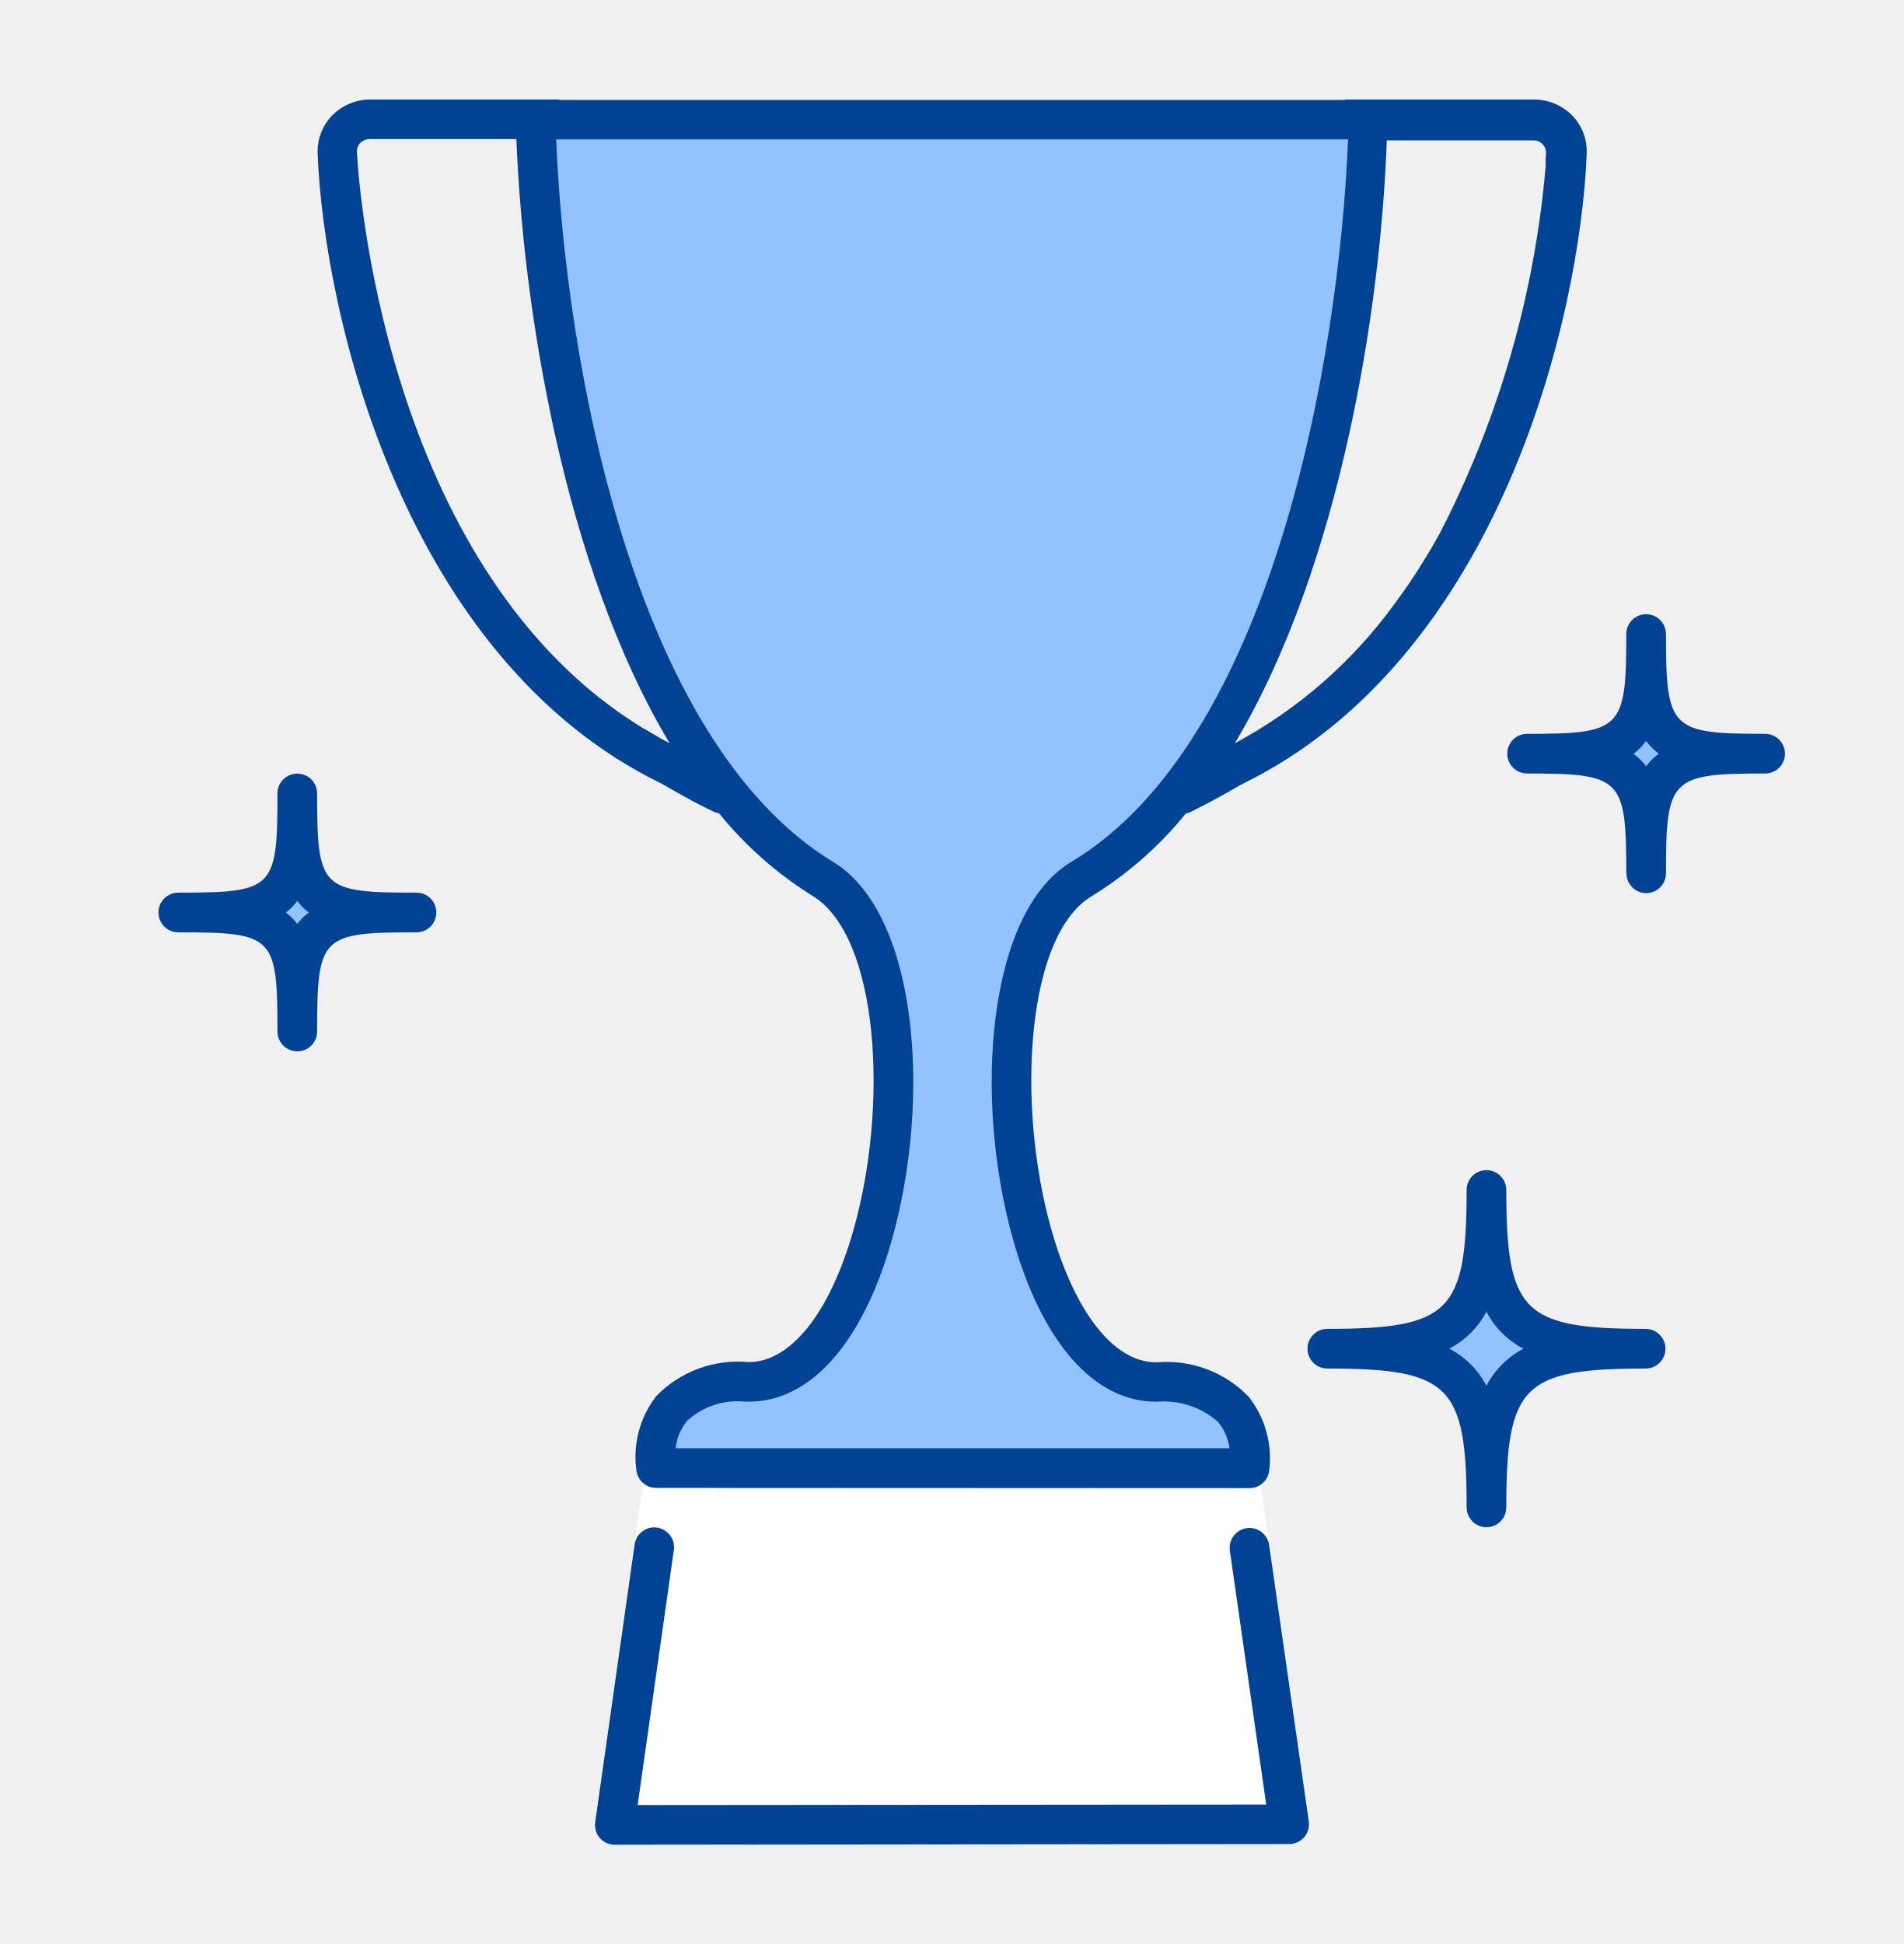
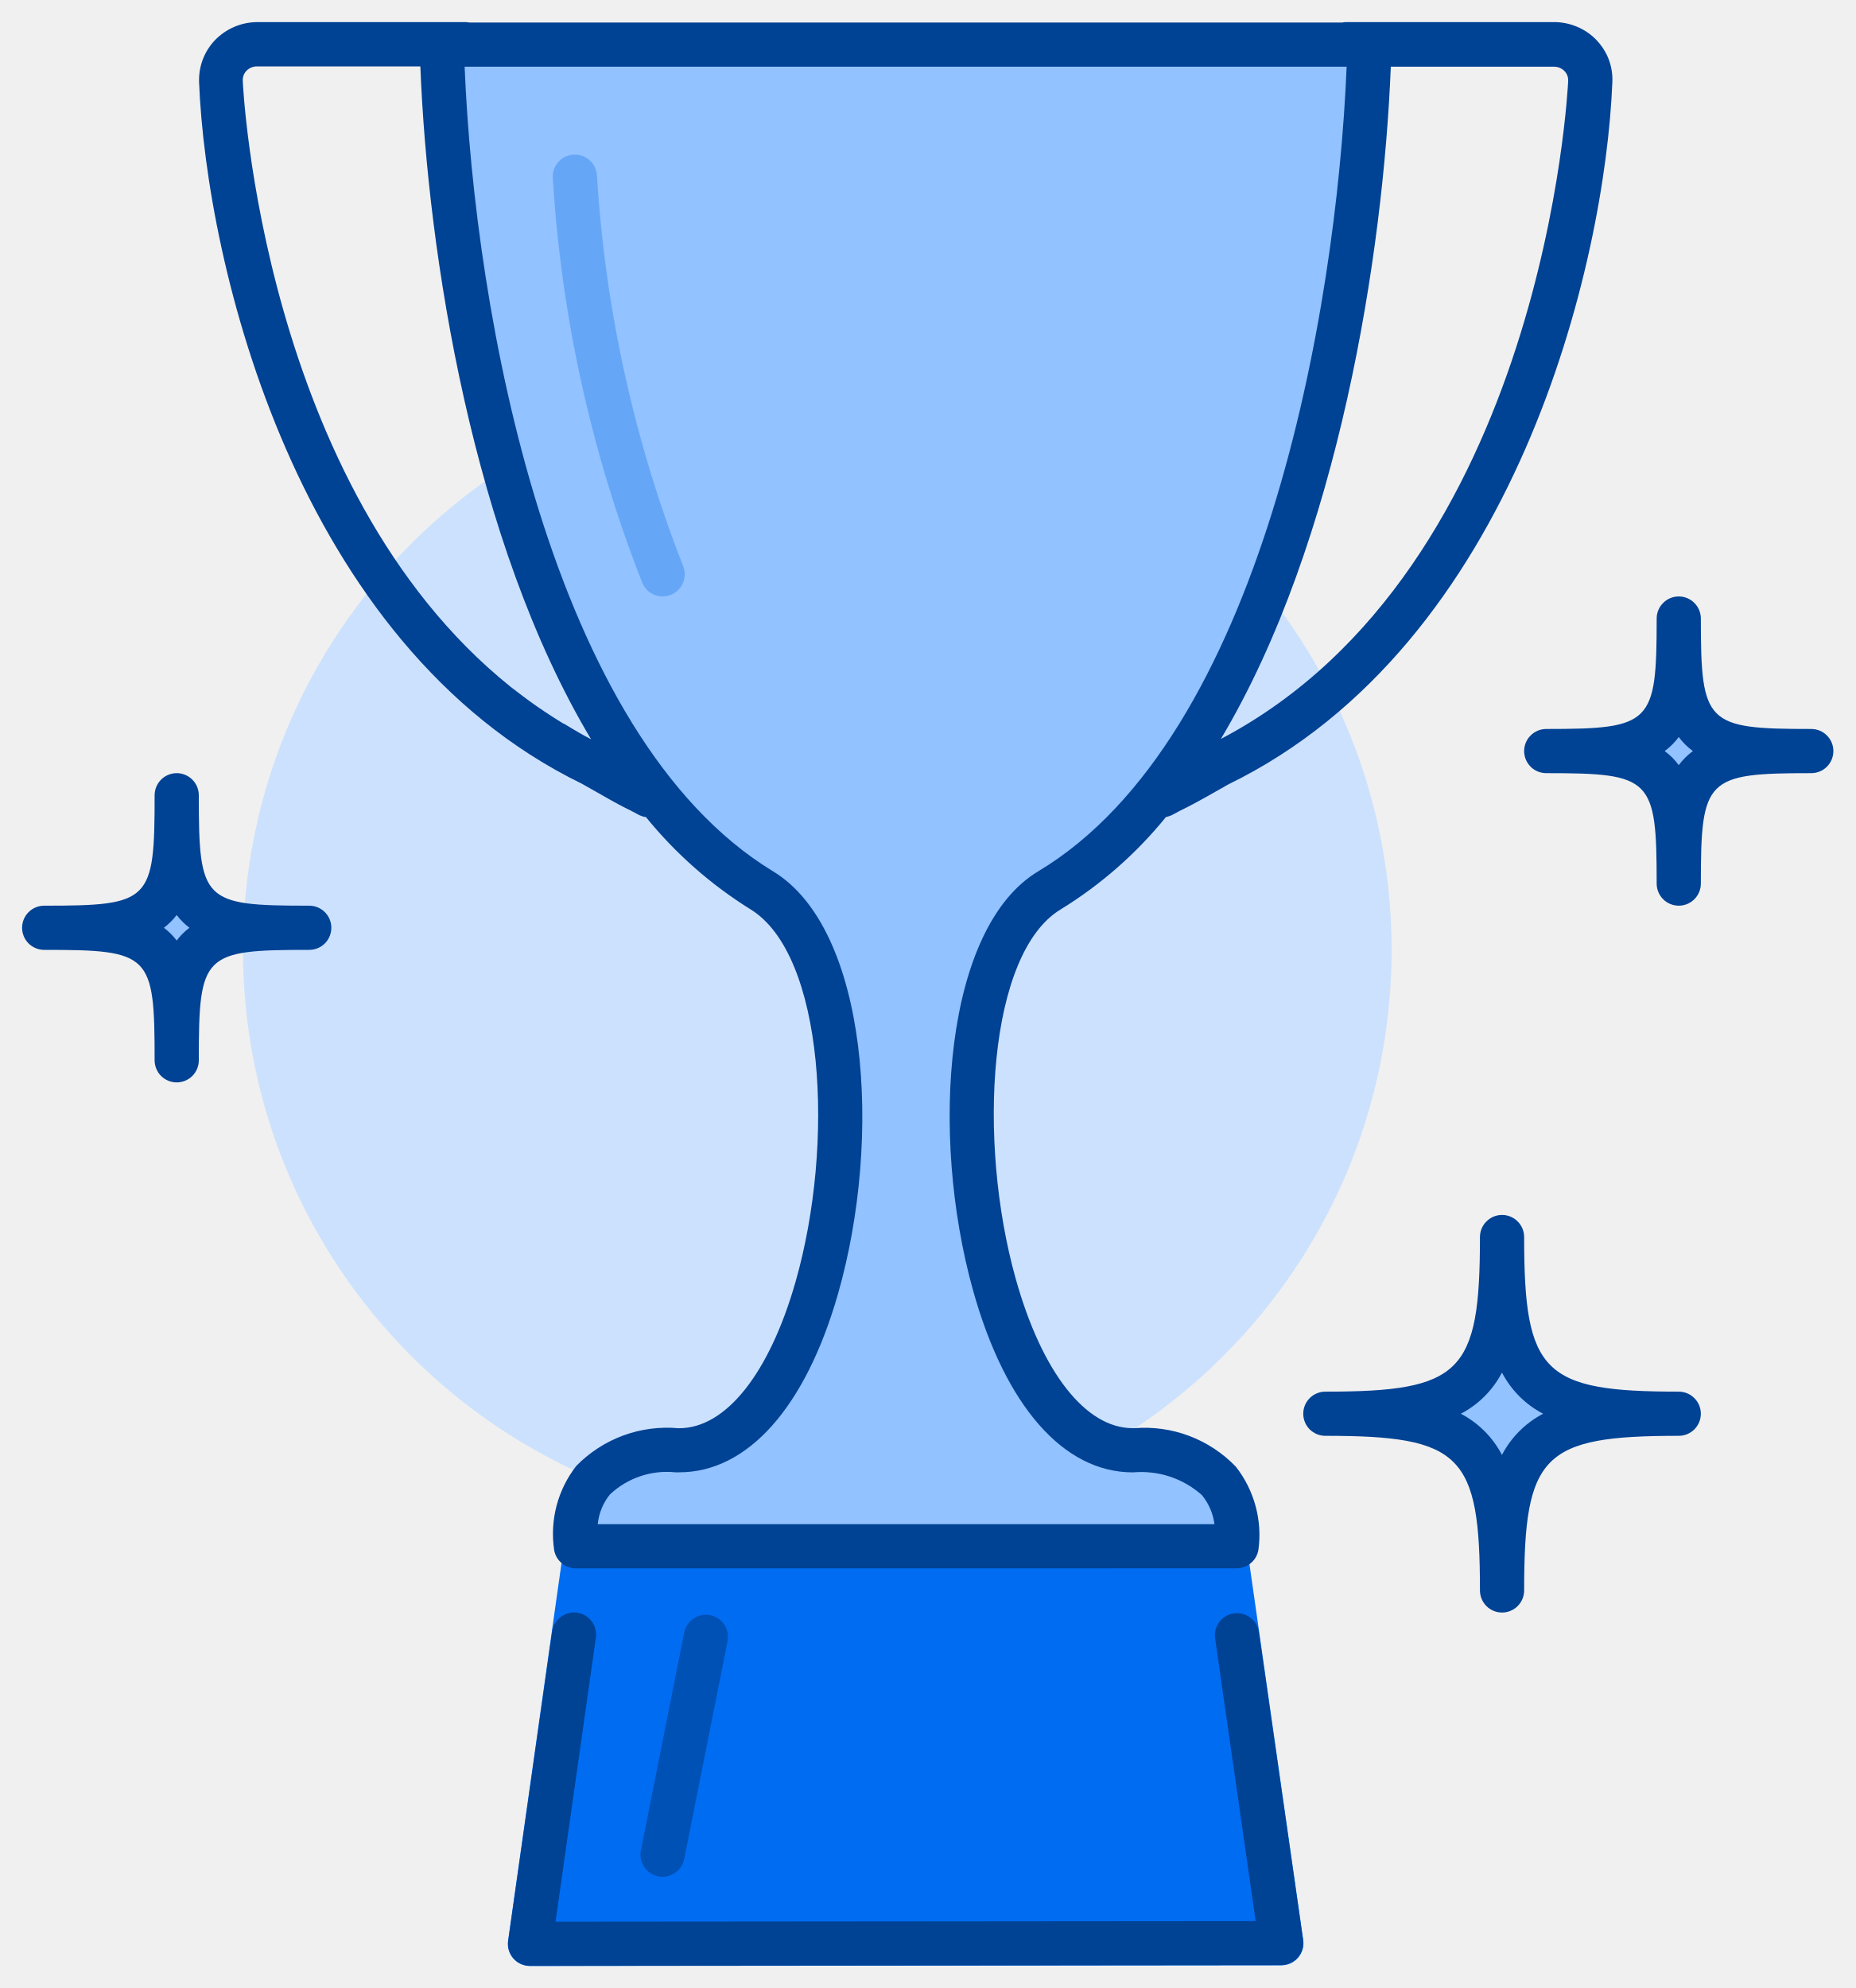
- <svg xmlns="http://www.w3.org/2000/svg" width="48" height="49" viewBox="0 0 48 49" fill="none">
-   <g clip-path="url(#clip0_1_4960)">
-     <mask id="mask0_1_4960" style="mask-type:luminance" maskUnits="userSpaceOnUse" x="0" y="0" width="48" height="49">
-       <path d="M48 0.5H0V48.5H48V0.5Z" fill="white" />
-     </mask>
-     <g mask="url(#mask0_1_4960)">
-       <path d="M33 45.914L31.5 35.429C31.491 35.296 31.429 35.173 31.328 35.086C31.228 34.999 31.097 34.955 30.965 34.964C30.832 34.974 30.708 35.035 30.621 35.136C30.534 35.236 30.491 35.367 30.5 35.5L17.48 35.51C17.48 35.383 17.432 35.262 17.346 35.169C17.259 35.077 17.141 35.02 17.015 35.012C16.889 35.003 16.764 35.042 16.666 35.121C16.567 35.201 16.503 35.315 16.485 35.44L15 45.93C14.99 46.001 14.995 46.074 15.016 46.143C15.037 46.212 15.072 46.276 15.119 46.33C15.167 46.384 15.225 46.427 15.291 46.456C15.357 46.486 15.428 46.501 15.5 46.5L32.5 46.485C32.572 46.486 32.644 46.471 32.709 46.441C32.775 46.412 32.834 46.368 32.881 46.314C32.929 46.26 32.964 46.196 32.984 46.127C33.005 46.058 33.01 45.985 33 45.914Z" fill="white" />
-       <path d="M24 37H31.492C31.492 37 31.857 34.813 29.15 34.827C25.391 34.847 24.15 24.015 27.258 22.151C32.743 18.865 34.358 8.351 34.499 3.009L24.164 3H23.835L13.5 3.01C13.64 8.352 15.277 18.832 20.741 22.152C23.872 24.052 22.623 34.874 18.849 34.828C16.142 34.795 16.537 37.001 16.537 37.001L24 37Z" fill="#92C2FF" />
-       <path d="M8.091 22.6C8.019 22.546 7.954 22.482 7.9 22.41C7.851 22.351 7.79 22.303 7.721 22.271C7.652 22.238 7.576 22.221 7.5 22.221C7.423 22.221 7.348 22.238 7.279 22.271C7.21 22.303 7.149 22.351 7.1 22.41C7.046 22.483 6.981 22.547 6.909 22.601C6.847 22.648 6.796 22.708 6.762 22.777C6.727 22.847 6.709 22.923 6.709 23.001C6.709 23.079 6.727 23.155 6.762 23.225C6.796 23.294 6.847 23.355 6.909 23.401C6.981 23.455 7.046 23.52 7.1 23.592C7.147 23.654 7.207 23.705 7.276 23.739C7.346 23.774 7.422 23.792 7.5 23.792C7.578 23.792 7.654 23.774 7.724 23.739C7.793 23.705 7.853 23.654 7.9 23.592C7.954 23.52 8.019 23.455 8.091 23.401C8.153 23.355 8.203 23.294 8.238 23.225C8.273 23.155 8.291 23.079 8.291 23.001C8.291 22.923 8.273 22.847 8.238 22.777C8.203 22.708 8.153 22.647 8.091 22.6Z" fill="#92C2FF" />
-       <path d="M38.644 33.55C38.331 33.389 38.077 33.134 37.915 32.822C37.868 32.747 37.803 32.686 37.726 32.643C37.649 32.601 37.562 32.578 37.474 32.578C37.386 32.578 37.3 32.601 37.223 32.643C37.146 32.686 37.081 32.747 37.034 32.822C36.872 33.135 36.618 33.389 36.305 33.551C36.225 33.594 36.158 33.657 36.112 33.735C36.065 33.813 36.041 33.901 36.041 33.992C36.041 34.083 36.065 34.172 36.112 34.249C36.158 34.327 36.225 34.39 36.305 34.433C36.618 34.595 36.872 34.849 37.034 35.162C37.077 35.242 37.14 35.308 37.218 35.355C37.295 35.401 37.384 35.425 37.474 35.425C37.565 35.425 37.654 35.401 37.731 35.355C37.809 35.308 37.872 35.242 37.915 35.162C38.077 34.85 38.331 34.596 38.644 34.434C38.724 34.391 38.791 34.328 38.838 34.25C38.885 34.172 38.909 34.083 38.909 33.992C38.909 33.902 38.885 33.813 38.838 33.735C38.791 33.657 38.724 33.593 38.644 33.55Z" fill="#92C2FF" />
-       <path d="M42.12 18.595C42.038 18.535 41.966 18.463 41.906 18.381C41.857 18.322 41.796 18.274 41.727 18.242C41.658 18.209 41.583 18.192 41.506 18.192C41.429 18.192 41.354 18.209 41.285 18.242C41.216 18.274 41.155 18.322 41.106 18.381C41.046 18.463 40.974 18.535 40.892 18.595C40.83 18.642 40.779 18.702 40.745 18.771C40.71 18.841 40.692 18.917 40.692 18.995C40.692 19.073 40.71 19.149 40.745 19.219C40.779 19.288 40.83 19.348 40.892 19.395C40.974 19.455 41.046 19.527 41.106 19.609C41.153 19.671 41.213 19.721 41.282 19.756C41.352 19.791 41.428 19.809 41.506 19.809C41.584 19.809 41.66 19.791 41.73 19.756C41.799 19.721 41.859 19.671 41.906 19.609C41.966 19.527 42.038 19.455 42.12 19.395C42.182 19.348 42.233 19.288 42.267 19.219C42.302 19.149 42.32 19.073 42.32 18.995C42.32 18.917 42.302 18.841 42.267 18.771C42.233 18.702 42.182 18.642 42.12 18.595Z" fill="#92C2FF" />
-       <path d="M15.122 46.329C15.075 46.275 15.04 46.211 15.02 46.142C15 46.073 14.995 46 15.005 45.929L15.999 38.929C16.017 38.798 16.087 38.679 16.194 38.6C16.299 38.52 16.433 38.485 16.564 38.504C16.695 38.523 16.813 38.593 16.892 38.698C16.972 38.804 17.006 38.937 16.988 39.068L16.075 45.498L31.922 45.485L31.005 39.085C30.996 39.02 30.999 38.954 31.015 38.89C31.032 38.827 31.06 38.767 31.1 38.714C31.139 38.662 31.189 38.617 31.245 38.584C31.302 38.55 31.364 38.528 31.429 38.519C31.494 38.51 31.56 38.513 31.624 38.529C31.688 38.546 31.747 38.574 31.8 38.614C31.852 38.653 31.897 38.702 31.93 38.759C31.963 38.815 31.986 38.878 31.995 38.943L32.995 45.909C33.005 45.98 33 46.053 32.98 46.122C32.96 46.191 32.925 46.255 32.878 46.309C32.831 46.363 32.773 46.406 32.708 46.436C32.642 46.466 32.572 46.481 32.5 46.481L15.5 46.498C15.428 46.498 15.358 46.484 15.293 46.455C15.227 46.425 15.169 46.383 15.122 46.329ZM36.974 37.995C36.974 34.918 36.547 34.495 33.462 34.495C33.329 34.495 33.202 34.442 33.108 34.349C33.015 34.255 32.962 34.128 32.962 33.995C32.962 33.862 33.015 33.735 33.108 33.642C33.202 33.548 33.329 33.495 33.462 33.495C36.547 33.495 36.974 33.069 36.974 29.995C36.974 29.863 37.027 29.735 37.12 29.642C37.214 29.548 37.341 29.495 37.474 29.495C37.607 29.495 37.734 29.548 37.828 29.642C37.921 29.735 37.974 29.863 37.974 29.995C37.974 33.072 38.4 33.495 41.486 33.495C41.619 33.495 41.746 33.548 41.84 33.642C41.933 33.735 41.986 33.862 41.986 33.995C41.986 34.128 41.933 34.255 41.84 34.349C41.746 34.442 41.619 34.495 41.486 34.495C38.4 34.495 37.974 34.92 37.974 37.995C37.974 38.128 37.921 38.255 37.828 38.349C37.734 38.442 37.607 38.495 37.474 38.495C37.408 38.495 37.343 38.482 37.282 38.457C37.222 38.432 37.166 38.395 37.12 38.348C37.074 38.302 37.037 38.246 37.012 38.185C36.987 38.125 36.974 38.061 36.974 37.995ZM36.54 33.995C36.939 34.204 37.264 34.53 37.473 34.929C37.682 34.53 38.008 34.204 38.407 33.995C38.008 33.787 37.682 33.462 37.473 33.063C37.264 33.46 36.938 33.784 36.54 33.991V33.995ZM16.54 37.504C16.423 37.504 16.309 37.462 16.219 37.387C16.129 37.312 16.069 37.207 16.048 37.092C15.998 36.757 16.016 36.416 16.102 36.088C16.188 35.76 16.34 35.453 16.548 35.186C16.846 34.881 17.208 34.646 17.608 34.498C18.008 34.35 18.436 34.294 18.861 34.332H18.878C19.934 34.332 20.917 33.097 21.51 31.025C22.41 27.881 22.164 23.603 20.487 22.583C19.59 22.024 18.792 21.32 18.126 20.499C18.089 20.494 18.052 20.485 18.017 20.471C18.001 20.465 17.985 20.458 17.97 20.45L17.844 20.387L17.781 20.355C17.576 20.255 17.431 20.181 16.707 19.769L16.672 19.749C10.197 16.596 8.172 7.98 8.007 3.867C8.007 3.845 8.007 3.823 8.007 3.801C8.01 3.47 8.139 3.154 8.369 2.916C8.493 2.788 8.642 2.686 8.807 2.616C8.971 2.546 9.148 2.509 9.327 2.509H14.027H14.039C14.068 2.509 14.098 2.513 14.126 2.519H33.883C33.911 2.513 33.94 2.509 33.969 2.509H33.982H38.682C38.861 2.509 39.038 2.546 39.202 2.616C39.367 2.686 39.516 2.788 39.64 2.916C39.829 3.111 39.951 3.361 39.989 3.63C40 3.708 40.005 3.788 40.002 3.867C39.839 7.98 37.812 16.596 31.308 19.767L31.274 19.786C30.574 20.186 30.432 20.256 30.226 20.357L30.038 20.457C30.019 20.466 30 20.474 29.98 20.481C29.953 20.491 29.925 20.498 29.897 20.503C29.228 21.329 28.423 22.035 27.518 22.592C25.871 23.579 25.618 27.82 26.494 30.951C27.087 33.073 28.077 34.338 29.144 34.338H29.18C29.604 34.303 30.03 34.363 30.428 34.513C30.826 34.663 31.185 34.901 31.48 35.207C31.688 35.471 31.84 35.774 31.928 36.098C32.017 36.422 32.039 36.76 31.993 37.093C31.973 37.209 31.913 37.315 31.823 37.392C31.733 37.468 31.618 37.51 31.5 37.51L16.54 37.504ZM17.312 35.827C17.156 36.021 17.059 36.256 17.033 36.504H30.995C30.965 36.261 30.865 36.031 30.709 35.843C30.499 35.657 30.253 35.515 29.986 35.427C29.719 35.339 29.437 35.307 29.157 35.331H29.145C27.58 35.331 26.263 33.831 25.531 31.213C24.538 27.654 24.892 22.992 27.006 21.726C32.065 18.695 33.757 9.093 33.986 3.513H14.021C14.251 9.073 15.944 18.653 21.005 21.727C23.149 23.027 23.494 27.727 22.471 31.298C21.736 33.862 20.427 35.33 18.878 35.33H18.793C18.525 35.301 18.254 35.33 17.998 35.415C17.742 35.5 17.507 35.639 17.31 35.823L17.312 35.827ZM16.885 18.739C14.204 14.263 13.185 7.739 13.018 3.506H9.318C9.274 3.506 9.23 3.515 9.189 3.532C9.149 3.549 9.112 3.574 9.081 3.606C9.053 3.635 9.032 3.669 9.017 3.707C9.003 3.744 8.996 3.784 8.998 3.824C8.998 3.924 9.433 13.03 15.057 17.546L15.127 17.602H15.132L15.199 17.655L15.206 17.66L15.271 17.71L15.282 17.718L15.344 17.765L15.359 17.776L15.418 17.82L15.436 17.833L15.493 17.875L15.515 17.891L15.569 17.93L15.594 17.948L15.644 17.983L15.675 18.004L15.721 18.036L15.756 18.059L15.798 18.088L15.838 18.115L15.876 18.14L15.921 18.17L15.954 18.191L16.006 18.225L16.032 18.242L16.09 18.279L16.111 18.292L16.176 18.332L16.192 18.342L16.264 18.386H16.272L16.351 18.433C16.526 18.54 16.703 18.641 16.882 18.734L16.885 18.739ZM31.137 18.731C32.721 17.881 34.092 16.685 35.149 15.231L35.2 15.162L35.25 15.094L35.296 15.03L35.305 15.018L35.348 14.957L35.357 14.945L35.4 14.884L35.409 14.872L35.452 14.81L35.46 14.799L35.501 14.74L35.514 14.721L35.55 14.667L35.564 14.646L35.599 14.593L35.614 14.57L35.648 14.519L35.664 14.495L35.695 14.447L35.715 14.416L35.743 14.373L35.763 14.342L35.791 14.298L35.811 14.266L35.838 14.223L35.858 14.19L35.884 14.148L35.907 14.11L35.929 14.074L35.955 14.032L35.975 14L36.003 13.954L36.021 13.924L36.048 13.879L36.066 13.849L36.097 13.796L36.109 13.775L36.14 13.721L36.154 13.696L36.183 13.645L36.198 13.618L36.226 13.569L36.242 13.542L36.274 13.484L36.283 13.467L36.319 13.402L36.325 13.39L36.362 13.321V13.313L36.403 13.237C37.829 10.409 38.7 7.334 38.967 4.178C38.967 4.171 38.967 4.164 38.967 4.157V4.134V4.115C38.967 4.115 38.967 4.115 38.967 4.109C38.967 4.103 38.967 4.101 38.967 4.097V4.089C38.967 4.083 38.967 4.077 38.967 4.071C38.967 4.059 38.967 4.048 38.967 4.037C38.967 4.026 38.967 4.031 38.967 4.028V4.014C38.974 3.914 38.976 3.864 38.976 3.856C38.976 3.848 38.976 3.849 38.976 3.846C38.976 3.769 38.946 3.694 38.893 3.638C38.862 3.606 38.825 3.581 38.784 3.563C38.743 3.546 38.699 3.538 38.655 3.538H34.961C34.813 7.737 33.802 14.26 31.135 18.726L31.137 18.731ZM6.995 26C6.995 23.59 6.902 23.5 4.495 23.5C4.362 23.5 4.235 23.447 4.141 23.354C4.048 23.26 3.995 23.133 3.995 23C3.995 22.867 4.048 22.74 4.141 22.646C4.235 22.553 4.362 22.5 4.495 22.5C6.906 22.5 6.995 22.407 6.995 20C6.995 19.867 7.048 19.74 7.141 19.646C7.235 19.553 7.362 19.5 7.495 19.5C7.628 19.5 7.755 19.553 7.849 19.646C7.942 19.74 7.995 19.867 7.995 20C7.995 22.411 8.089 22.5 10.5 22.5C10.633 22.5 10.76 22.553 10.854 22.646C10.947 22.74 11 22.867 11 23C11 23.133 10.947 23.26 10.854 23.354C10.76 23.447 10.633 23.5 10.5 23.5C8.089 23.5 7.995 23.594 7.995 26C7.995 26.133 7.942 26.26 7.849 26.354C7.755 26.447 7.628 26.5 7.495 26.5C7.362 26.5 7.235 26.447 7.141 26.354C7.048 26.26 6.995 26.133 6.995 26ZM7.205 23C7.315 23.082 7.413 23.179 7.495 23.289C7.577 23.179 7.675 23.082 7.785 23C7.675 22.917 7.577 22.819 7.495 22.709C7.414 22.819 7.318 22.917 7.21 23H7.205ZM40.999 22.012C40.999 19.612 40.882 19.497 38.499 19.497C38.366 19.497 38.239 19.444 38.145 19.351C38.052 19.257 37.999 19.13 37.999 18.997C37.999 18.864 38.052 18.737 38.145 18.644C38.239 18.55 38.366 18.497 38.499 18.497C40.884 18.497 40.999 18.38 40.999 15.982C40.999 15.849 41.052 15.722 41.145 15.628C41.239 15.535 41.366 15.482 41.499 15.482C41.632 15.482 41.759 15.535 41.853 15.628C41.946 15.722 41.999 15.849 41.999 15.982C41.999 18.382 42.116 18.497 44.499 18.497C44.632 18.497 44.759 18.55 44.853 18.644C44.946 18.737 44.999 18.864 44.999 18.997C44.999 19.13 44.946 19.257 44.853 19.351C44.759 19.444 44.632 19.497 44.499 19.497C42.115 19.497 41.999 19.614 41.999 22.012C41.999 22.145 41.946 22.272 41.853 22.366C41.759 22.459 41.632 22.512 41.499 22.512C41.367 22.511 41.241 22.457 41.149 22.364C41.056 22.27 41.004 22.144 41.004 22.012H40.999ZM41.18 18.997C41.302 19.087 41.409 19.194 41.499 19.316C41.589 19.194 41.697 19.087 41.819 18.997C41.697 18.907 41.589 18.799 41.499 18.677C41.411 18.799 41.305 18.908 41.185 19L41.18 18.997Z" fill="#004294" />
-     </g>
-   </g>
-   <defs>
-     <clipPath id="clip0_1_4960">
-       <rect width="48" height="48" fill="white" transform="translate(0 0.5)" />
-     </clipPath>
-   </defs>
+ <svg xmlns="http://www.w3.org/2000/svg" width="42" height="45" viewBox="0 0 42 45" fill="none">
+   <path d="M18.5 34.5C25.68 34.5 31.5 28.68 31.5 21.5C31.5 14.32 25.68 8.5 18.5 8.5C11.32 8.5 5.5 14.32 5.5 21.5C5.5 28.68 11.32 34.5 18.5 34.5Z" fill="#CCE1FD" />
+   <path d="M26.559 32.801L28.007 42.982L13.007 42.997L14.5 32.816" fill="#006CF2" />
+   <path d="M29.5 43.916L28 33.431C27.991 33.298 27.929 33.175 27.828 33.087C27.728 33 27.597 32.957 27.465 32.966C27.332 32.975 27.209 33.037 27.121 33.138C27.034 33.238 26.991 33.369 27 33.502L13.98 33.512C13.98 33.385 13.932 33.264 13.846 33.171C13.759 33.079 13.641 33.022 13.515 33.013C13.389 33.005 13.264 33.044 13.166 33.123C13.068 33.203 13.003 33.316 12.985 33.442L11.5 43.932C11.49 44.003 11.495 44.075 11.516 44.145C11.537 44.214 11.572 44.277 11.619 44.331C11.667 44.386 11.725 44.429 11.791 44.458C11.857 44.487 11.928 44.502 12 44.502L29 44.487C29.072 44.487 29.143 44.472 29.209 44.443C29.275 44.414 29.334 44.37 29.381 44.316C29.429 44.262 29.464 44.198 29.485 44.129C29.505 44.06 29.51 43.987 29.5 43.916Z" fill="#006CF2" />
+   <path d="M20.5 35H27.992C27.992 35 28.357 32.813 25.65 32.827C21.891 32.847 20.65 22.015 23.758 20.151C29.243 16.865 30.858 6.351 30.999 1.009L20.664 1H20.335L10 1.01C10.14 6.352 11.777 16.832 17.241 20.152C20.372 22.052 19.123 32.874 15.349 32.828C12.642 32.795 13.037 35.001 13.037 35.001L20.5 35Z" fill="#92C2FF" />
+   <path d="M4.591 20.6C4.519 20.546 4.454 20.482 4.4 20.41C4.351 20.351 4.29 20.303 4.221 20.27C4.152 20.238 4.076 20.221 4 20.221C3.924 20.221 3.848 20.238 3.779 20.27C3.71 20.303 3.649 20.351 3.6 20.41C3.546 20.482 3.481 20.546 3.409 20.601C3.347 20.647 3.296 20.707 3.262 20.777C3.227 20.846 3.209 20.923 3.209 21.001C3.209 21.078 3.227 21.155 3.262 21.224C3.296 21.294 3.347 21.354 3.409 21.401C3.481 21.455 3.546 21.519 3.6 21.592C3.647 21.654 3.707 21.704 3.776 21.739C3.846 21.773 3.922 21.792 4 21.792C4.078 21.792 4.154 21.773 4.224 21.739C4.293 21.704 4.353 21.654 4.4 21.592C4.454 21.519 4.519 21.455 4.591 21.401C4.653 21.354 4.703 21.294 4.738 21.224C4.773 21.155 4.791 21.078 4.791 21.001C4.791 20.923 4.773 20.846 4.738 20.777C4.703 20.707 4.653 20.646 4.591 20.6Z" fill="#92C2FF" />
+   <path d="M35.144 31.55C34.831 31.388 34.577 31.134 34.415 30.822C34.368 30.747 34.303 30.686 34.226 30.643C34.149 30.601 34.062 30.578 33.974 30.578C33.886 30.578 33.8 30.601 33.723 30.643C33.646 30.686 33.581 30.747 33.534 30.822C33.372 31.134 33.117 31.389 32.805 31.551C32.725 31.593 32.658 31.657 32.612 31.735C32.565 31.812 32.541 31.901 32.541 31.992C32.541 32.082 32.565 32.171 32.612 32.249C32.658 32.327 32.725 32.39 32.805 32.433C33.117 32.594 33.372 32.849 33.534 33.162C33.577 33.241 33.64 33.308 33.718 33.354C33.795 33.401 33.884 33.425 33.974 33.425C34.065 33.425 34.154 33.401 34.231 33.354C34.309 33.308 34.372 33.241 34.415 33.162C34.577 32.85 34.831 32.595 35.144 32.434C35.224 32.391 35.291 32.328 35.338 32.25C35.385 32.172 35.409 32.083 35.409 31.992C35.409 31.902 35.385 31.812 35.338 31.735C35.291 31.657 35.224 31.592 35.144 31.55Z" fill="#92C2FF" />
+   <path d="M38.62 16.594C38.538 16.534 38.466 16.462 38.406 16.38C38.357 16.321 38.296 16.274 38.227 16.241C38.158 16.208 38.082 16.191 38.006 16.191C37.929 16.191 37.854 16.208 37.785 16.241C37.716 16.274 37.654 16.321 37.606 16.38C37.546 16.462 37.474 16.534 37.392 16.594C37.33 16.641 37.279 16.701 37.245 16.771C37.21 16.84 37.192 16.917 37.192 16.994C37.192 17.072 37.21 17.148 37.245 17.218C37.279 17.287 37.33 17.348 37.392 17.394C37.474 17.454 37.546 17.526 37.606 17.608C37.653 17.67 37.713 17.721 37.782 17.756C37.852 17.79 37.928 17.808 38.006 17.808C38.084 17.808 38.16 17.79 38.23 17.756C38.299 17.721 38.359 17.67 38.406 17.608C38.466 17.526 38.538 17.454 38.62 17.394C38.682 17.348 38.732 17.287 38.767 17.218C38.802 17.148 38.82 17.072 38.82 16.994C38.82 16.917 38.802 16.84 38.767 16.771C38.732 16.701 38.682 16.641 38.62 16.594Z" fill="#92C2FF" />
+   <path d="M15 13.5C14.897 13.5 14.797 13.469 14.713 13.41C14.629 13.351 14.565 13.267 14.53 13.171C13.383 10.241 12.702 7.15 12.512 4.009C12.51 3.877 12.56 3.749 12.651 3.654C12.742 3.558 12.868 3.503 13 3.5H13.013C13.144 3.5 13.269 3.551 13.362 3.642C13.456 3.733 13.51 3.857 13.513 3.988C13.701 7.02 14.361 10.004 15.47 12.832C15.497 12.907 15.505 12.988 15.495 13.067C15.484 13.147 15.454 13.222 15.408 13.288C15.362 13.353 15.301 13.407 15.23 13.444C15.159 13.48 15.08 13.5 15 13.5Z" fill="#66A6F7" />
+   <path d="M15 42.482C14.966 42.482 14.933 42.479 14.9 42.472C14.835 42.459 14.774 42.434 14.72 42.397C14.665 42.361 14.618 42.314 14.582 42.259C14.545 42.205 14.52 42.143 14.507 42.079C14.494 42.015 14.494 41.948 14.507 41.884L15.488 36.951C15.514 36.821 15.591 36.707 15.702 36.634C15.813 36.561 15.948 36.534 16.078 36.561C16.208 36.587 16.322 36.664 16.395 36.775C16.468 36.886 16.494 37.021 16.468 37.151L15.487 42.084C15.464 42.196 15.402 42.297 15.314 42.369C15.225 42.441 15.114 42.481 15 42.482Z" fill="#0051B5" />
+   <path d="M11.623 44.33C11.576 44.276 11.541 44.212 11.52 44.143C11.5 44.074 11.495 44.001 11.505 43.93L12.499 36.93C12.518 36.799 12.588 36.68 12.694 36.601C12.8 36.521 12.933 36.486 13.064 36.505C13.195 36.524 13.313 36.593 13.393 36.699C13.472 36.805 13.506 36.938 13.488 37.069L12.575 43.499L28.423 43.486L27.505 37.086C27.496 37.021 27.499 36.955 27.515 36.891C27.532 36.828 27.561 36.768 27.6 36.715C27.639 36.663 27.688 36.618 27.745 36.585C27.801 36.551 27.864 36.529 27.929 36.52C27.994 36.511 28.06 36.514 28.124 36.53C28.187 36.547 28.247 36.575 28.3 36.615C28.352 36.654 28.397 36.703 28.43 36.76C28.464 36.816 28.486 36.879 28.495 36.944L29.495 43.91C29.506 43.981 29.5 44.053 29.48 44.123C29.46 44.192 29.425 44.256 29.378 44.31C29.331 44.364 29.273 44.407 29.208 44.437C29.142 44.467 29.072 44.482 29 44.482L12 44.499C11.929 44.499 11.858 44.484 11.793 44.455C11.728 44.426 11.67 44.383 11.623 44.33ZM33.5 36.001C33.5 32.926 33.074 32.501 30 32.501C29.867 32.501 29.74 32.448 29.646 32.355C29.553 32.261 29.5 32.134 29.5 32.001C29.5 31.868 29.553 31.741 29.646 31.648C29.74 31.554 29.867 31.501 30 31.501C33.076 31.501 33.5 31.076 33.5 28.001C33.5 27.868 33.553 27.741 33.647 27.648C33.74 27.554 33.867 27.501 34 27.501C34.133 27.501 34.26 27.554 34.353 27.648C34.447 27.741 34.5 27.868 34.5 28.001C34.5 31.077 34.926 31.501 38 31.501C38.133 31.501 38.26 31.554 38.353 31.648C38.447 31.741 38.5 31.868 38.5 32.001C38.5 32.134 38.447 32.261 38.353 32.355C38.26 32.448 38.133 32.501 38 32.501C34.923 32.501 34.5 32.927 34.5 36.001C34.5 36.134 34.447 36.261 34.353 36.355C34.26 36.448 34.133 36.501 34 36.501C33.867 36.501 33.74 36.448 33.647 36.355C33.553 36.261 33.5 36.134 33.5 36.001ZM33.067 32.001C33.465 32.209 33.79 32.535 33.998 32.933C34.206 32.535 34.531 32.209 34.93 32.001C34.531 31.793 34.206 31.468 33.998 31.069C33.791 31.467 33.466 31.793 33.068 32.001H33.067ZM13.037 35.501C12.92 35.501 12.806 35.46 12.716 35.385C12.625 35.309 12.565 35.205 12.544 35.089C12.494 34.754 12.512 34.412 12.598 34.084C12.684 33.757 12.836 33.45 13.044 33.183C13.342 32.878 13.704 32.643 14.104 32.495C14.504 32.347 14.932 32.291 15.357 32.329H15.373C16.429 32.329 17.412 31.094 18.006 29.022C18.906 25.878 18.661 21.6 16.983 20.58C16.086 20.021 15.288 19.317 14.622 18.496C14.588 18.492 14.554 18.484 14.522 18.472C14.504 18.466 14.486 18.459 14.469 18.45L14.281 18.35C14.112 18.267 13.981 18.203 13.542 17.95L13.171 17.74C6.696 14.587 4.671 5.971 4.506 1.858C4.506 1.847 4.506 1.836 4.506 1.824C4.502 1.483 4.632 1.153 4.868 0.907C4.992 0.779 5.141 0.677 5.305 0.607C5.47 0.537 5.646 0.501 5.825 0.5H10.525C10.559 0.5 10.592 0.503 10.625 0.51H30.381C30.41 0.504 30.439 0.501 30.468 0.5H30.48H35.18C35.359 0.5 35.536 0.537 35.7 0.606C35.865 0.676 36.014 0.778 36.138 0.907C36.236 1.009 36.317 1.127 36.378 1.256C36.465 1.443 36.506 1.649 36.497 1.856C36.334 5.969 34.307 14.585 27.803 17.756L27.77 17.775C27.07 18.175 26.928 18.245 26.722 18.346L26.534 18.446C26.514 18.456 26.494 18.465 26.473 18.472C26.447 18.482 26.42 18.488 26.393 18.493C25.724 19.319 24.919 20.025 24.014 20.582C22.367 21.569 22.114 25.81 22.99 28.941C23.583 31.063 24.573 32.328 25.64 32.328H25.677C26.1 32.294 26.525 32.354 26.922 32.504C27.319 32.655 27.677 32.891 27.972 33.197C28.18 33.461 28.332 33.764 28.42 34.088C28.509 34.412 28.531 34.75 28.485 35.083C28.465 35.2 28.405 35.306 28.314 35.382C28.224 35.458 28.109 35.5 27.991 35.5L13.037 35.501ZM13.809 33.824C13.652 34.018 13.555 34.253 13.53 34.501H27.49C27.459 34.258 27.36 34.029 27.204 33.84C26.994 33.654 26.747 33.512 26.481 33.424C26.214 33.336 25.932 33.304 25.652 33.328H25.64C24.075 33.328 22.758 31.828 22.026 29.21C21.033 25.651 21.387 20.989 23.501 19.723C28.56 16.692 30.252 7.09 30.482 1.51H10.517C10.746 7.07 12.439 16.65 17.5 19.724C19.644 21.024 19.989 25.724 18.967 29.295C18.231 31.859 16.923 33.327 15.373 33.327H15.288C15.021 33.299 14.75 33.329 14.495 33.415C14.241 33.5 14.007 33.64 13.811 33.824H13.809ZM13.381 16.736C10.7 12.26 9.681 5.736 9.515 1.503H5.815C5.771 1.503 5.727 1.512 5.686 1.529C5.646 1.546 5.609 1.571 5.578 1.603C5.55 1.632 5.529 1.666 5.514 1.704C5.5 1.741 5.494 1.781 5.495 1.821C5.495 1.921 5.93 11.027 11.554 15.543L11.624 15.599H11.629L11.696 15.652L11.703 15.657L11.768 15.707L11.779 15.715L11.841 15.762L11.856 15.773L11.915 15.817L11.933 15.83L11.99 15.872L12.012 15.888L12.066 15.927L12.091 15.945L12.141 15.98L12.172 16.001L12.218 16.033L12.253 16.056L12.295 16.085L12.335 16.112L12.373 16.137L12.418 16.167L12.451 16.188L12.503 16.222L12.529 16.239L12.587 16.276L12.608 16.289L12.672 16.329L12.688 16.339L12.76 16.383H12.768L12.847 16.43C13.025 16.54 13.203 16.642 13.382 16.735L13.381 16.736ZM27.633 16.728C34.976 12.871 35.493 1.936 35.497 1.828C35.499 1.788 35.492 1.748 35.478 1.71C35.464 1.673 35.442 1.639 35.414 1.61L35.402 1.598C35.341 1.541 35.26 1.509 35.176 1.51H35.153H31.482C31.313 5.738 30.3 12.261 27.635 16.727L27.633 16.728ZM3.5 24.001C3.5 21.593 3.407 21.501 1 21.501C0.867 21.501 0.74 21.448 0.646 21.355C0.553 21.261 0.5 21.134 0.5 21.001C0.5 20.868 0.553 20.741 0.646 20.648C0.74 20.554 0.867 20.501 1 20.501C3.408 20.501 3.5 20.407 3.5 18.001C3.5 17.868 3.553 17.741 3.646 17.648C3.74 17.554 3.867 17.501 4 17.501C4.133 17.501 4.26 17.554 4.354 17.648C4.447 17.741 4.5 17.868 4.5 18.001C4.5 20.408 4.593 20.501 7 20.501C7.133 20.501 7.26 20.554 7.354 20.648C7.447 20.741 7.5 20.868 7.5 21.001C7.5 21.134 7.447 21.261 7.354 21.355C7.26 21.448 7.133 21.501 7 21.501C4.592 21.501 4.5 21.594 4.5 24.001C4.5 24.134 4.447 24.261 4.354 24.355C4.26 24.448 4.133 24.501 4 24.501C3.867 24.501 3.74 24.448 3.646 24.355C3.553 24.261 3.5 24.134 3.5 24.001ZM3.71 21.001C3.819 21.083 3.917 21.18 3.999 21.289C4.082 21.18 4.179 21.083 4.288 21.001C4.179 20.918 4.082 20.821 3.999 20.712C3.916 20.821 3.819 20.918 3.71 21.001ZM37.5 20.001C37.5 17.614 37.383 17.501 35 17.501C34.867 17.501 34.74 17.448 34.647 17.355C34.553 17.261 34.5 17.134 34.5 17.001C34.5 16.868 34.553 16.741 34.647 16.648C34.74 16.554 34.867 16.501 35 16.501C37.384 16.501 37.5 16.384 37.5 14.001C37.5 13.868 37.553 13.741 37.647 13.648C37.74 13.554 37.867 13.501 38 13.501C38.133 13.501 38.26 13.554 38.353 13.648C38.447 13.741 38.5 13.868 38.5 14.001C38.5 16.388 38.617 16.501 41 16.501C41.133 16.501 41.26 16.554 41.353 16.648C41.447 16.741 41.5 16.868 41.5 17.001C41.5 17.134 41.447 17.261 41.353 17.355C41.26 17.448 41.133 17.501 41 17.501C38.617 17.501 38.5 17.618 38.5 20.001C38.5 20.134 38.447 20.261 38.353 20.355C38.26 20.448 38.133 20.501 38 20.501C37.867 20.501 37.74 20.448 37.647 20.355C37.553 20.261 37.5 20.134 37.5 20.001ZM37.681 17.001C37.803 17.09 37.91 17.197 38 17.319C38.09 17.198 38.198 17.09 38.32 17.001C38.198 16.912 38.09 16.805 38 16.683C37.91 16.805 37.803 16.912 37.681 17.001Z" fill="#004294" />
</svg>
